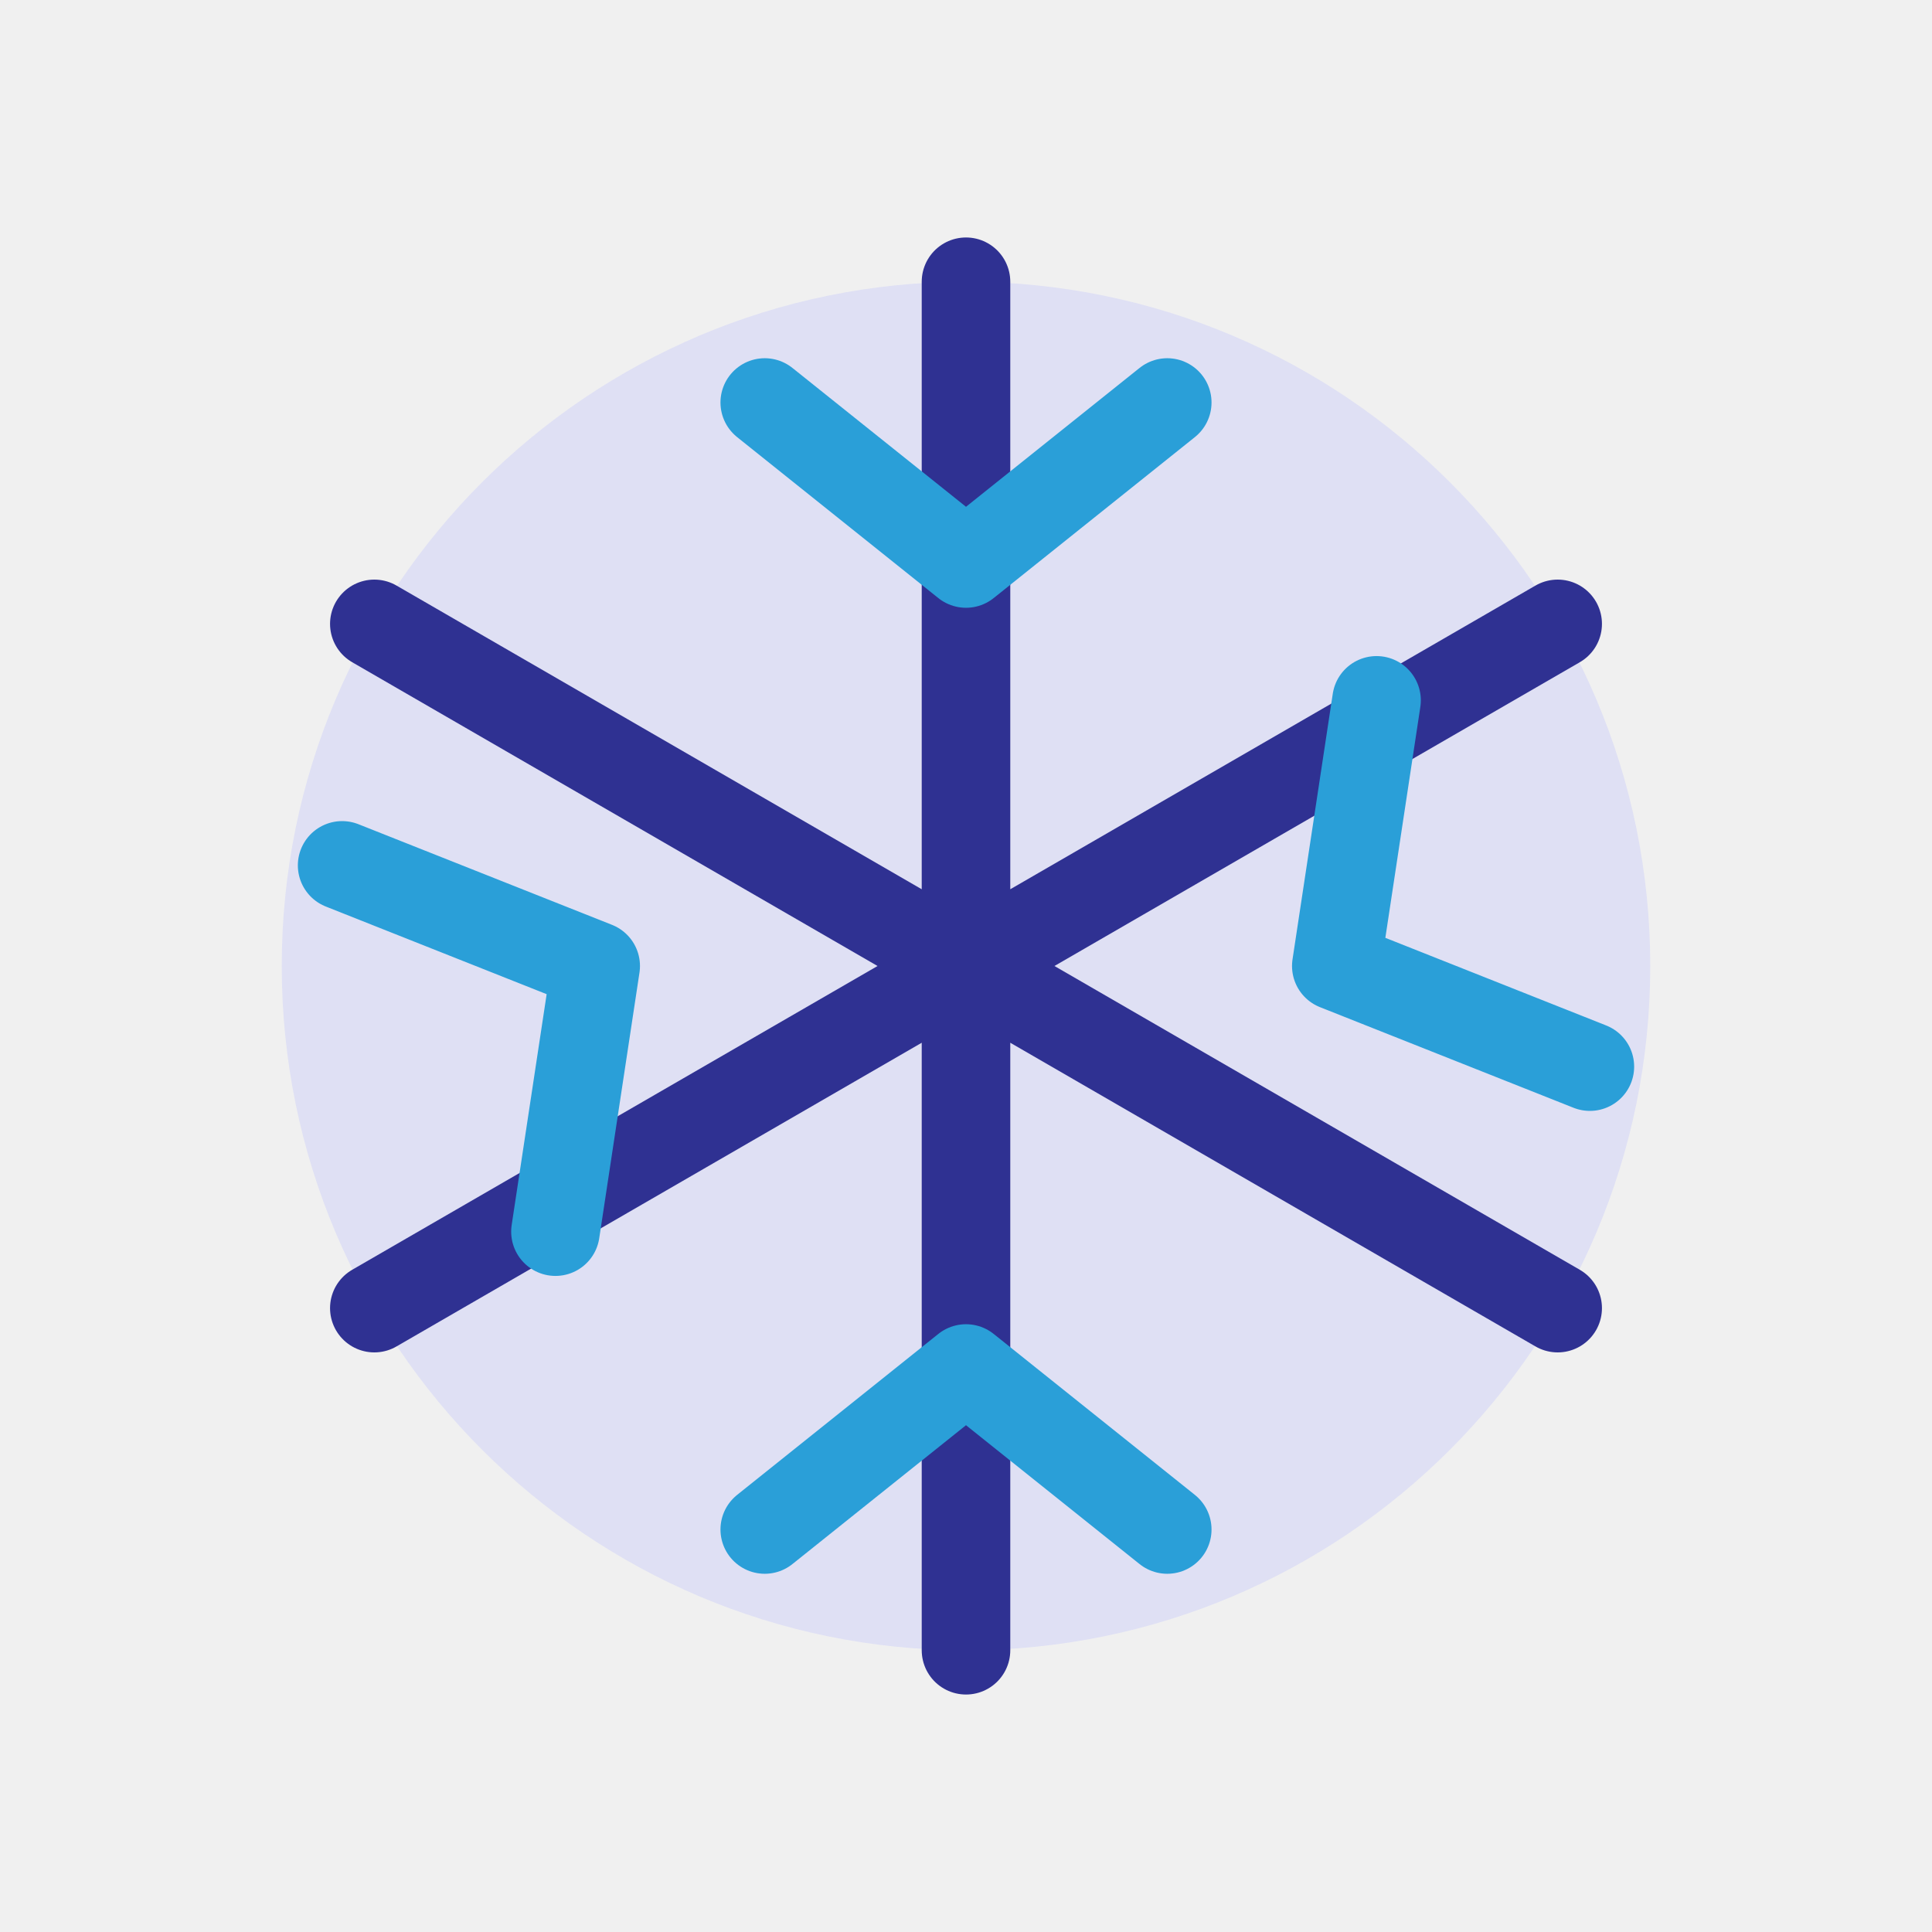
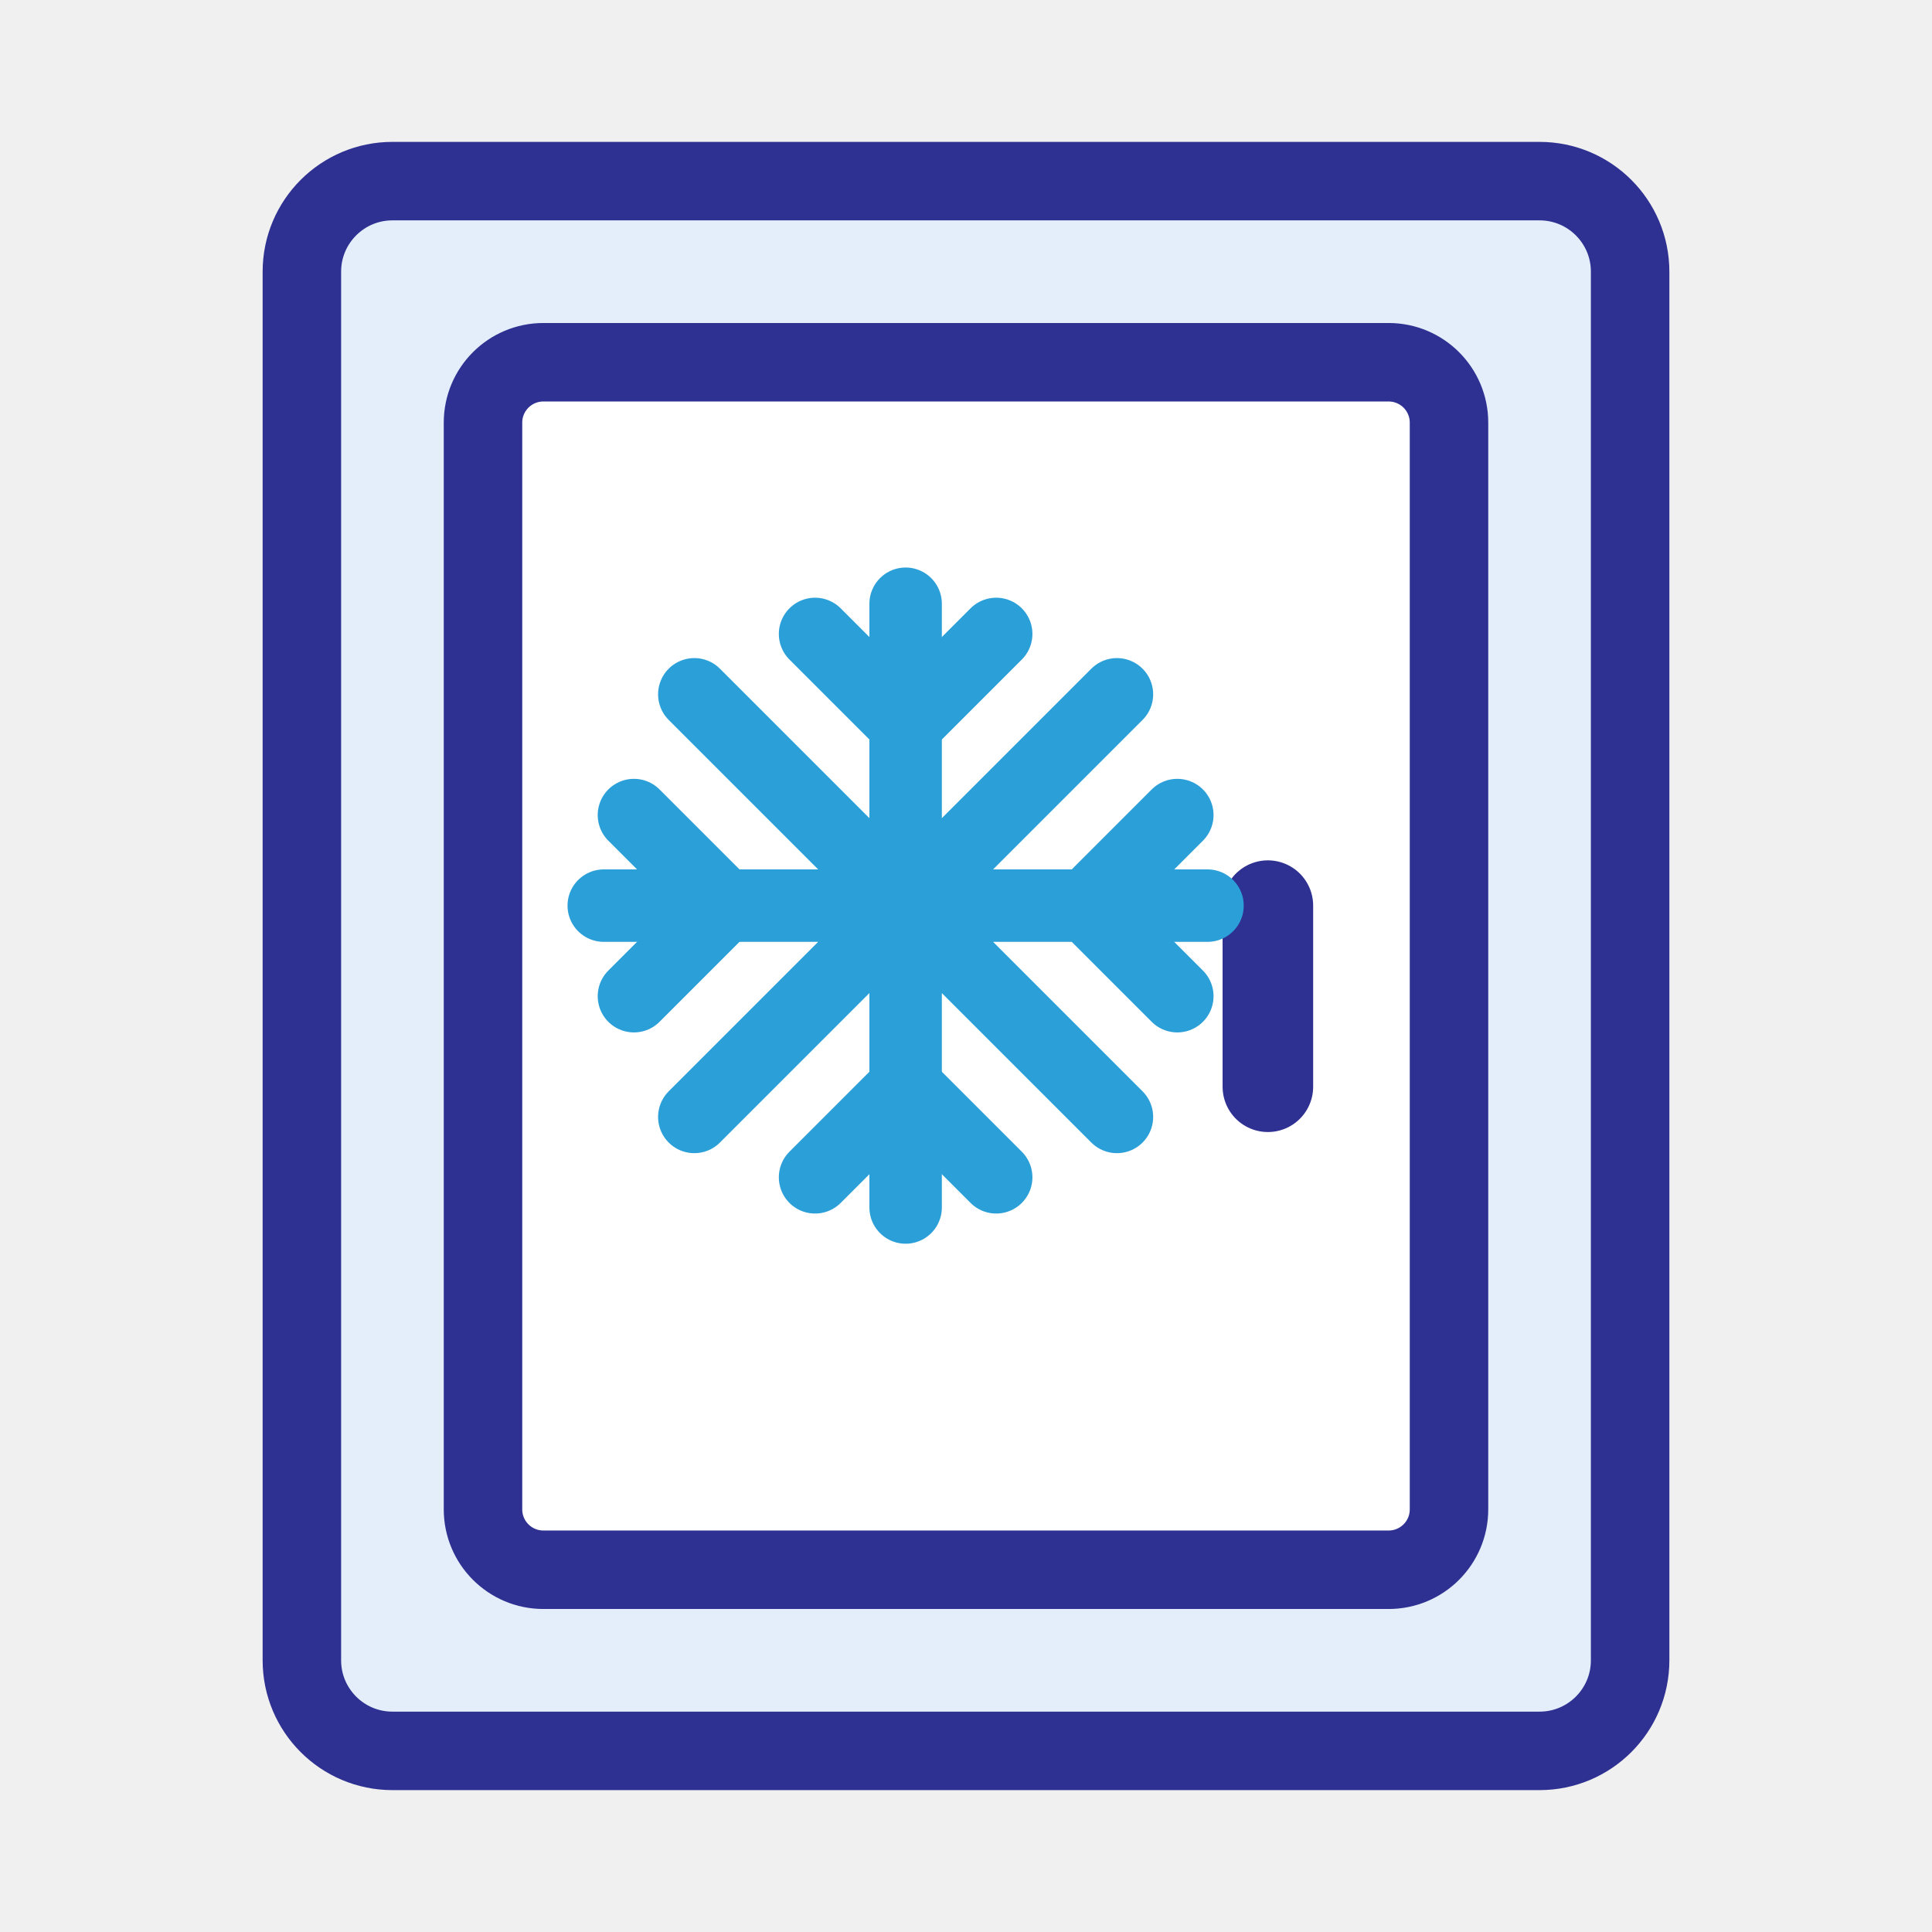
- <svg xmlns="http://www.w3.org/2000/svg" viewBox="0 0 48 48" width="48" height="48">
-   <circle cx="24" cy="24" r="17" fill="#DFE0F4" />
-   <path d="M24 7v34M9.3 15.5l29.4 17M9.3 32.5l29.4-17" fill="none" stroke="#2F3192" stroke-width="2.2" stroke-linecap="round" stroke-linejoin="round" />
-   <path d="m19 10 5 4 5-4M19 38l5-4 5 4M8.5 21.5l6.3 2.5-1 6.6M39.5 26.5l-6.3-2.5 1-6.6" fill="none" stroke="#2A9FD8" stroke-width="2.2" stroke-linecap="round" stroke-linejoin="round" />
+ <svg xmlns="http://www.w3.org/2000/svg" viewBox="0 0 64 64" width="64" height="64" fill="none" stroke="#2F3192" stroke-width="2.6" stroke-linecap="round" stroke-linejoin="round">
+   <rect x="10" y="6" width="44" height="52" rx="3" fill="#E3EEFA" />
+   <rect x="16" y="12" width="32" height="40" rx="2" fill="#FFFFFF" />
+   <path d="M42 30v6" stroke-width="3" />
+   <g stroke="#2A9FD8" stroke-width="2.4">
+     <path d="M30 20v20M20 30h20M23 23l14 14M37 23 23 37" />
+     <path d="M27 21l3 3 3-3M27 39l3-3 3 3M21 27l3 3-3 3M39 27l-3 3 3 3" />
+   </g>
</svg>
